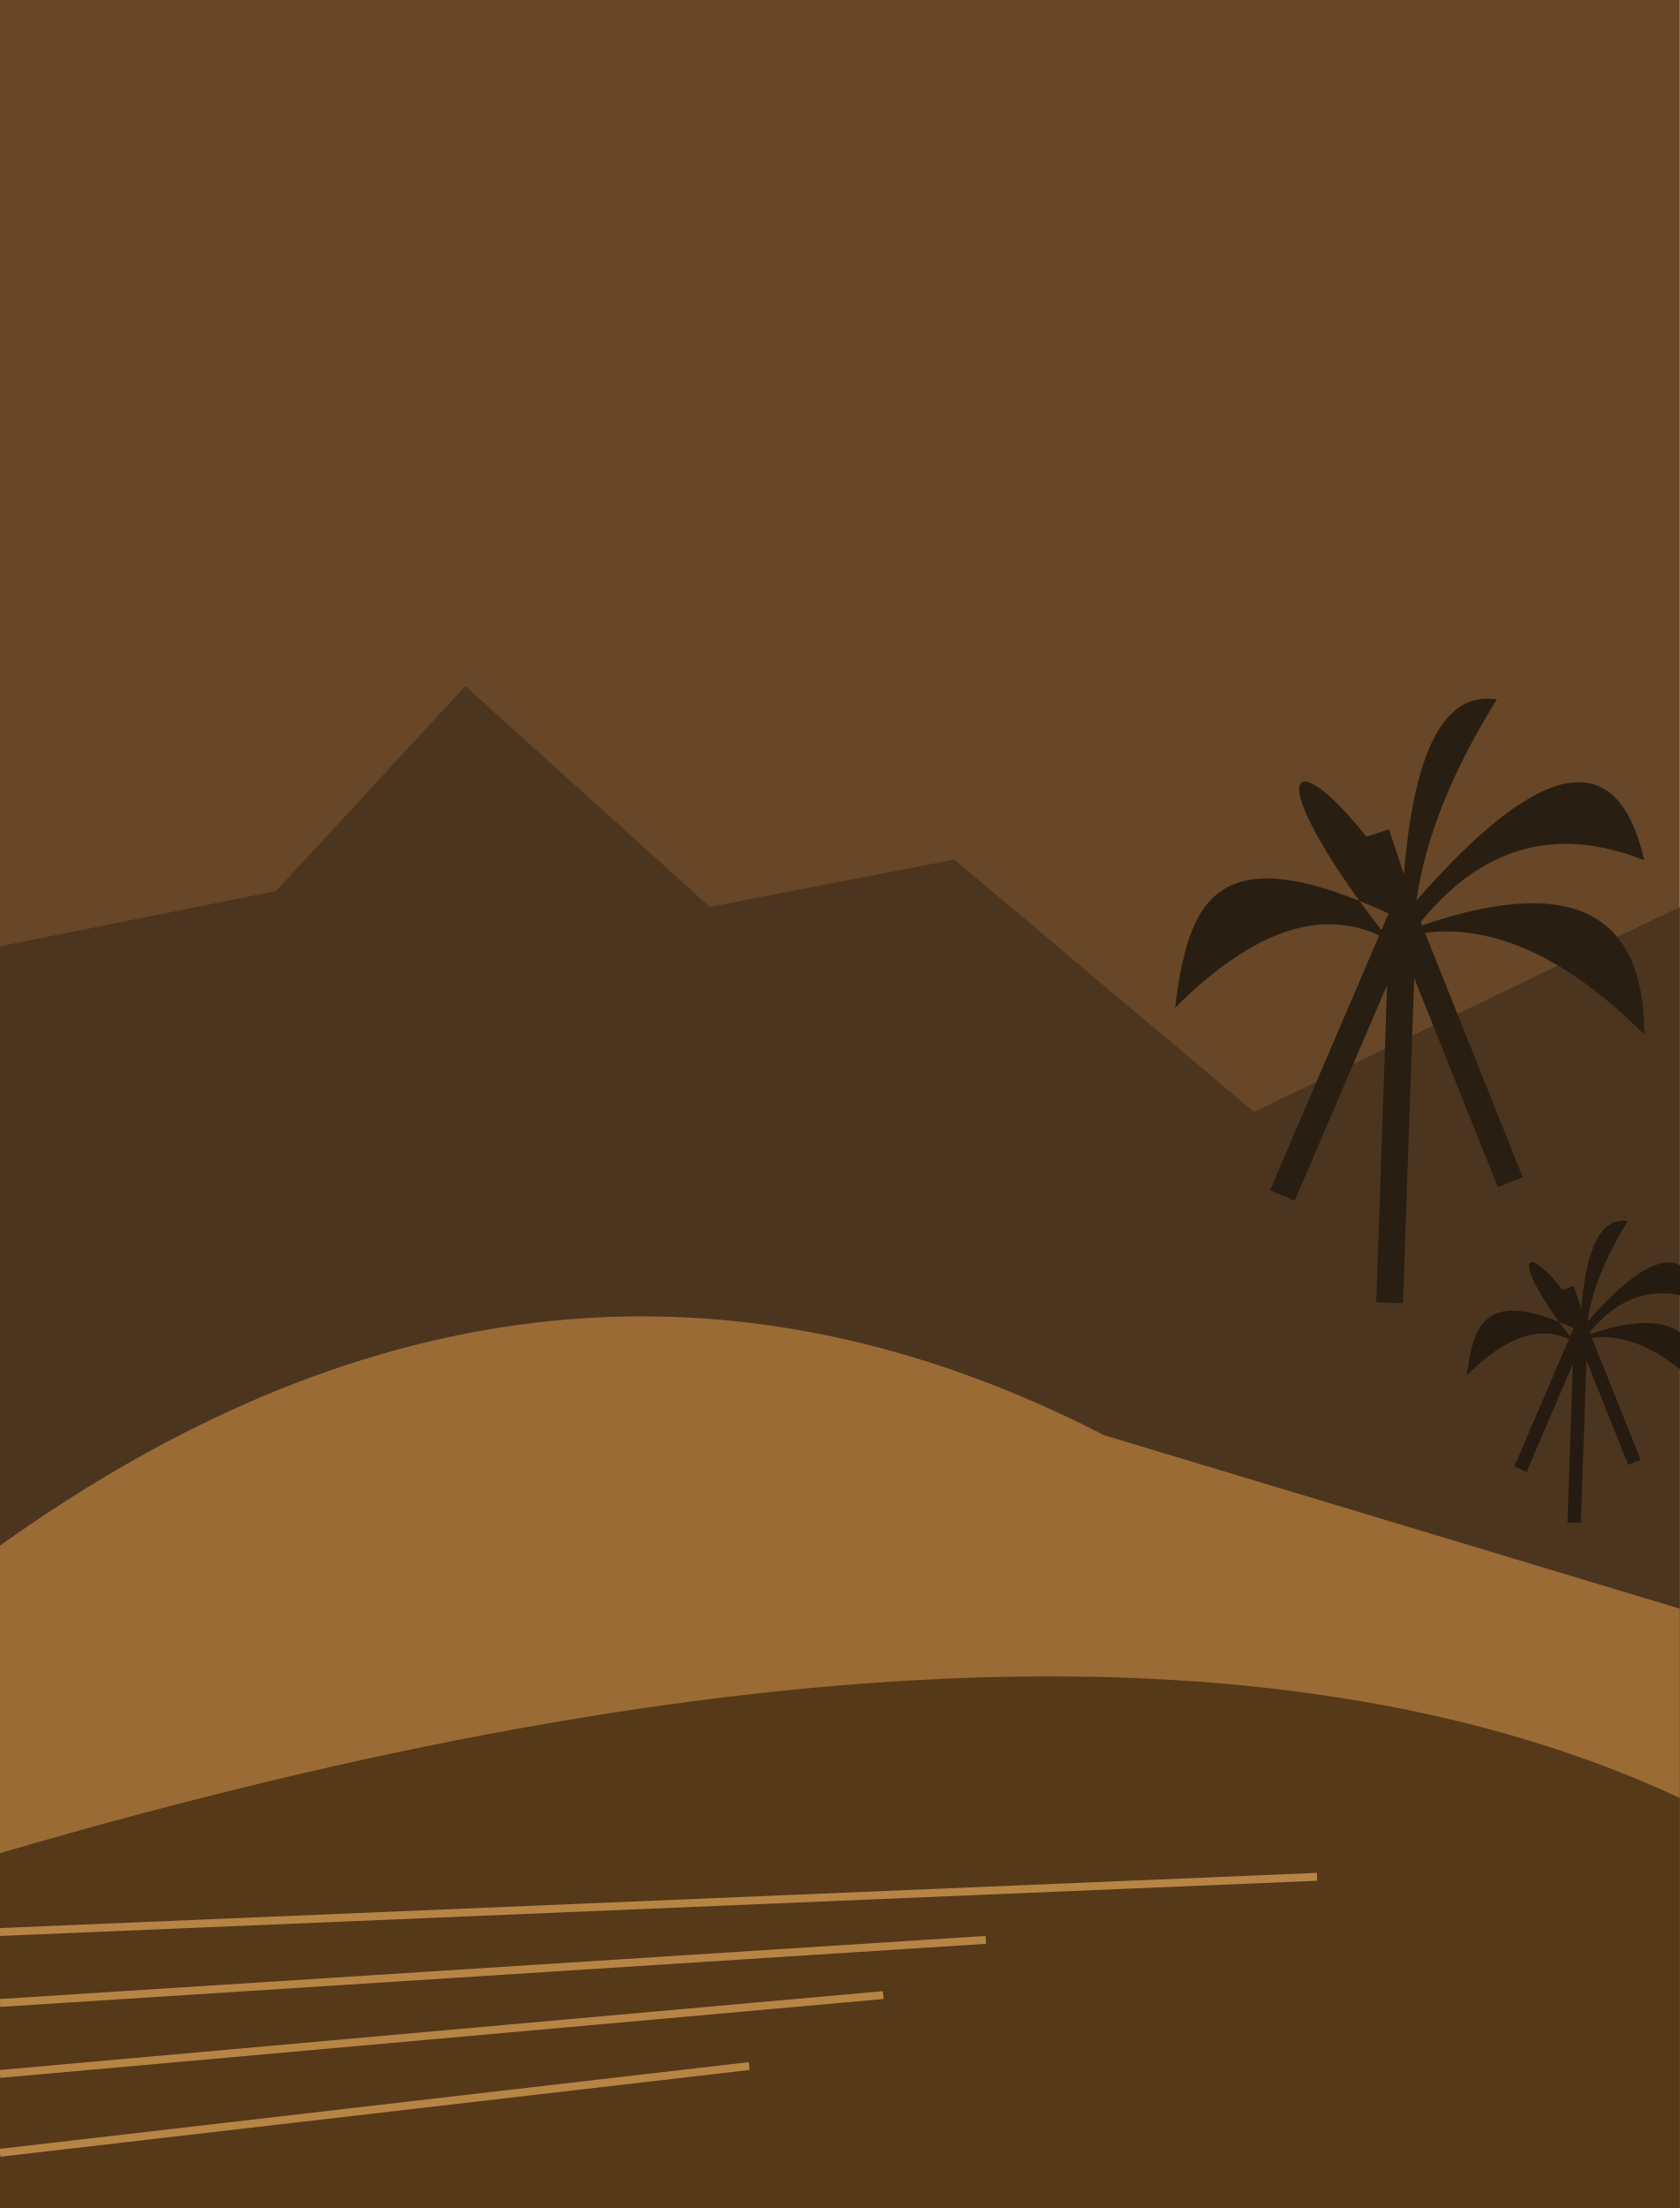
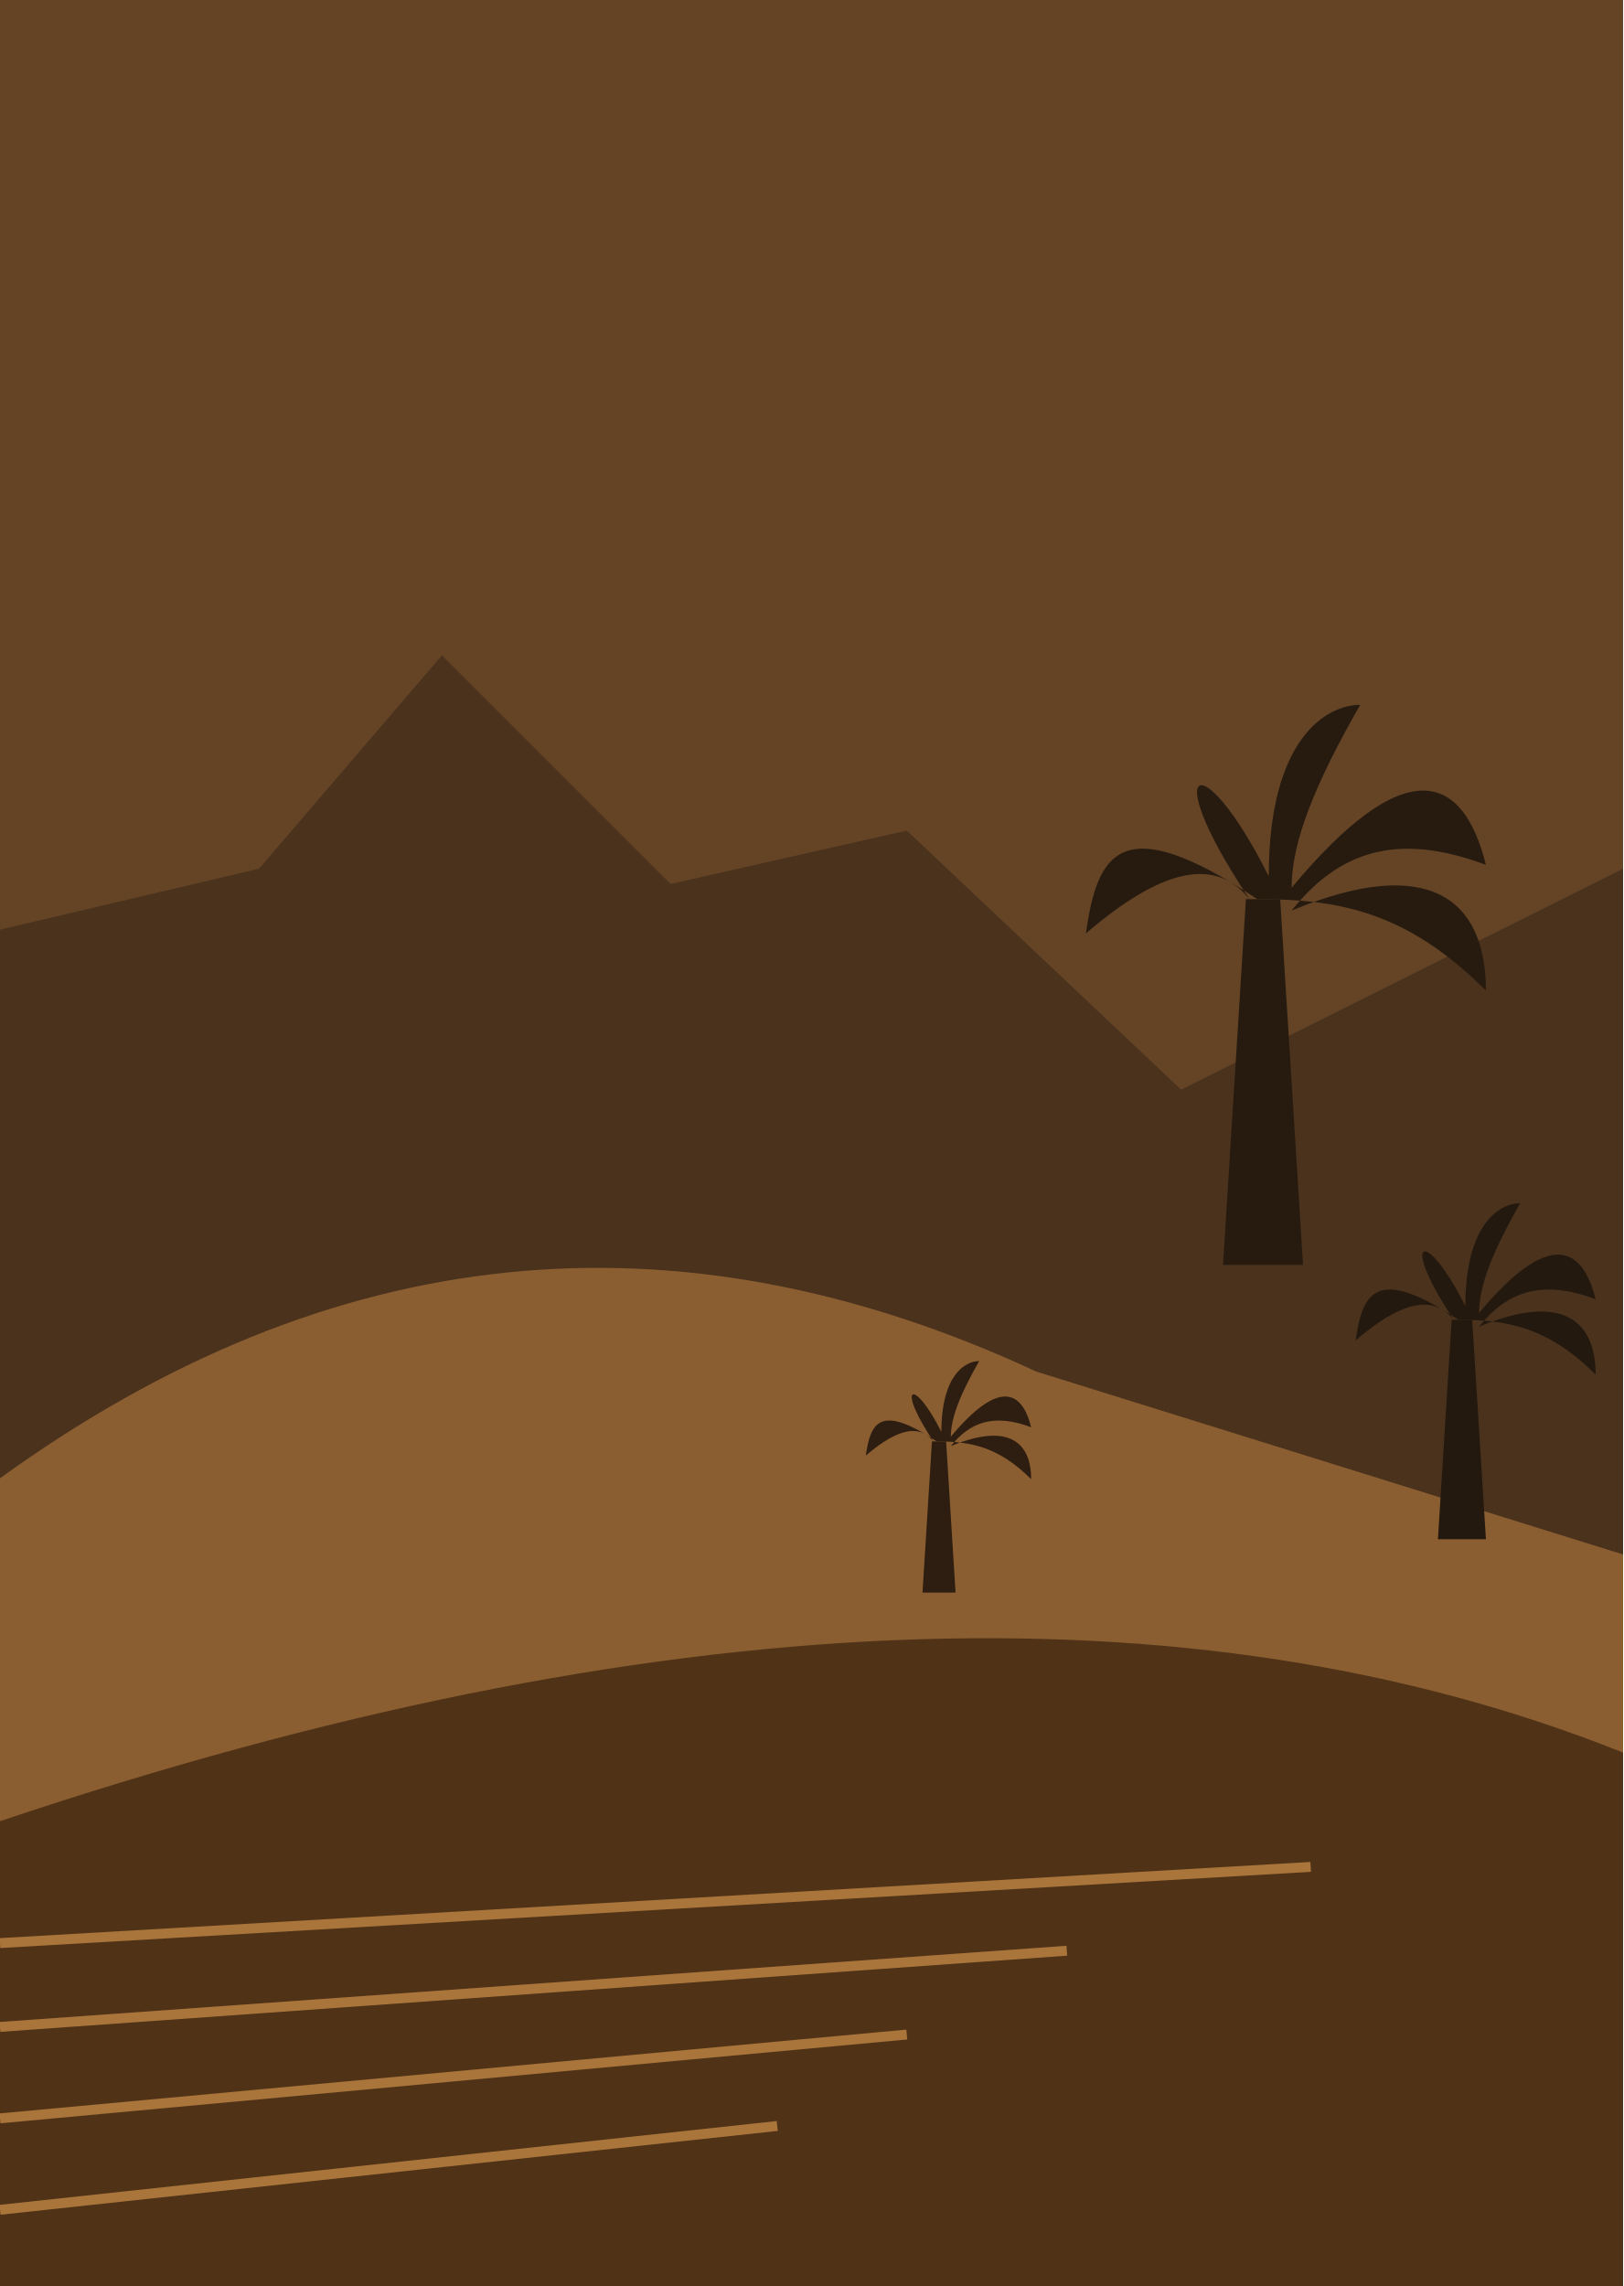
- <svg xmlns="http://www.w3.org/2000/svg" viewBox="0 0 213 280">
-   <rect width="213" height="280" fill="#674727" />
-   <path d="M0 120 35 113 59 87 90 115 121 109 159 141 213 115v165H0Z" fill="#4c351f" />
-   <path d="M0 196q70-50 140-14l73 22v76H0Z" fill="#9b6b36" />
-   <path d="M0 235q140-41 213-7v52H0Z" fill="#553918" />
-   <g transform="translate(149 87) scale(1.7)" color="#291e12">
-     <path d="m16 46 1-29-2-6m2 6L8 38m9-21 8 20" fill="none" stroke="currentColor" stroke-width="2" />
-     <path d="M16 17C3 11 1 16 0 24q9-9 16-5C5 5 9 3 17 15q1-15 7-14-5 8-6 15 14-16 17-3-10-4-17 5 17-6 17 8-10-10-19-7Z" fill="currentColor" />
+ <svg xmlns="http://www.w3.org/2000/svg" viewBox="0 0 213 300">
+   <rect width="213" height="300" fill="#654426" />
+   <path d="M0 122 34 114 58 86 88 116 119 109 155 143 213 114v186H0Z" fill="#4a321d" />
+   <path d="M0 194q65-47 136-14l77 24v96H0Z" fill="#8b5e31" />
+   <path d="M0 239q128-43 213-9v70H0Z" fill="#503317" />
+   <g transform="translate(141 91) scale(1.5)" fill="#271b10">
+     <path d="M15 18h3l2 32h-7z" />
+     <path d="M16 18C4 10 2 14 1 21c7-6 12-7 15-2C7 6 11 4 17 16c0-12 5-15 8-15-4 7-6 12-6 16 10-12 15-10 17-2-8-3-13-1-17 4 12-5 17-1 17 7-7-7-13-8-20-8Z" />
  </g>
-   <g transform="translate(186 154) scale(.85)" color="#251b10">
-     <path d="m16 46 1-29-2-6m2 6L8 38m9-21 8 20" fill="none" stroke="currentColor" stroke-width="2" />
-     <path d="M16 17C3 11 1 16 0 24q9-9 16-5C5 5 9 3 17 15q1-15 7-14-5 8-6 15 14-16 17-3-10-4-17 5 17-6 17 8-10-10-19-7Z" fill="currentColor" />
+   <g transform="translate(177 157) scale(0.9)" fill="#24190f">
+     <path d="M15 18h3l2 32h-7z" />
+     <path d="M16 18C4 10 2 14 1 21c7-6 12-7 15-2C7 6 11 4 17 16c0-12 5-15 8-15-4 7-6 12-6 16 10-12 15-10 17-2-8-3-13-1-17 4 12-5 17-1 17 7-7-7-13-8-20-8Z" />
  </g>
-   <path d="m0 245 167-7M0 254l125-8M0 263l112-10M0 273l95-11" stroke="#b68544" fill="none" />
+   <g transform="translate(113 178) scale(0.62)" fill="#2d1e11">
+     <path d="M15 18h3l2 32h-7z" />
+     <path d="M16 18C4 10 2 14 1 21c7-6 12-7 15-2C7 6 11 4 17 16c0-12 5-15 8-15-4 7-6 12-6 16 10-12 15-10 17-2-8-3-13-1-17 4 12-5 17-1 17 7-7-7-13-8-20-8Z" />
+   </g>
+   <path d="m0 255 172-10M0 266l140-10M0 278l119-11M0 290l102-11" stroke="#a9753b" fill="none" stroke-width="1.3" />
</svg>
